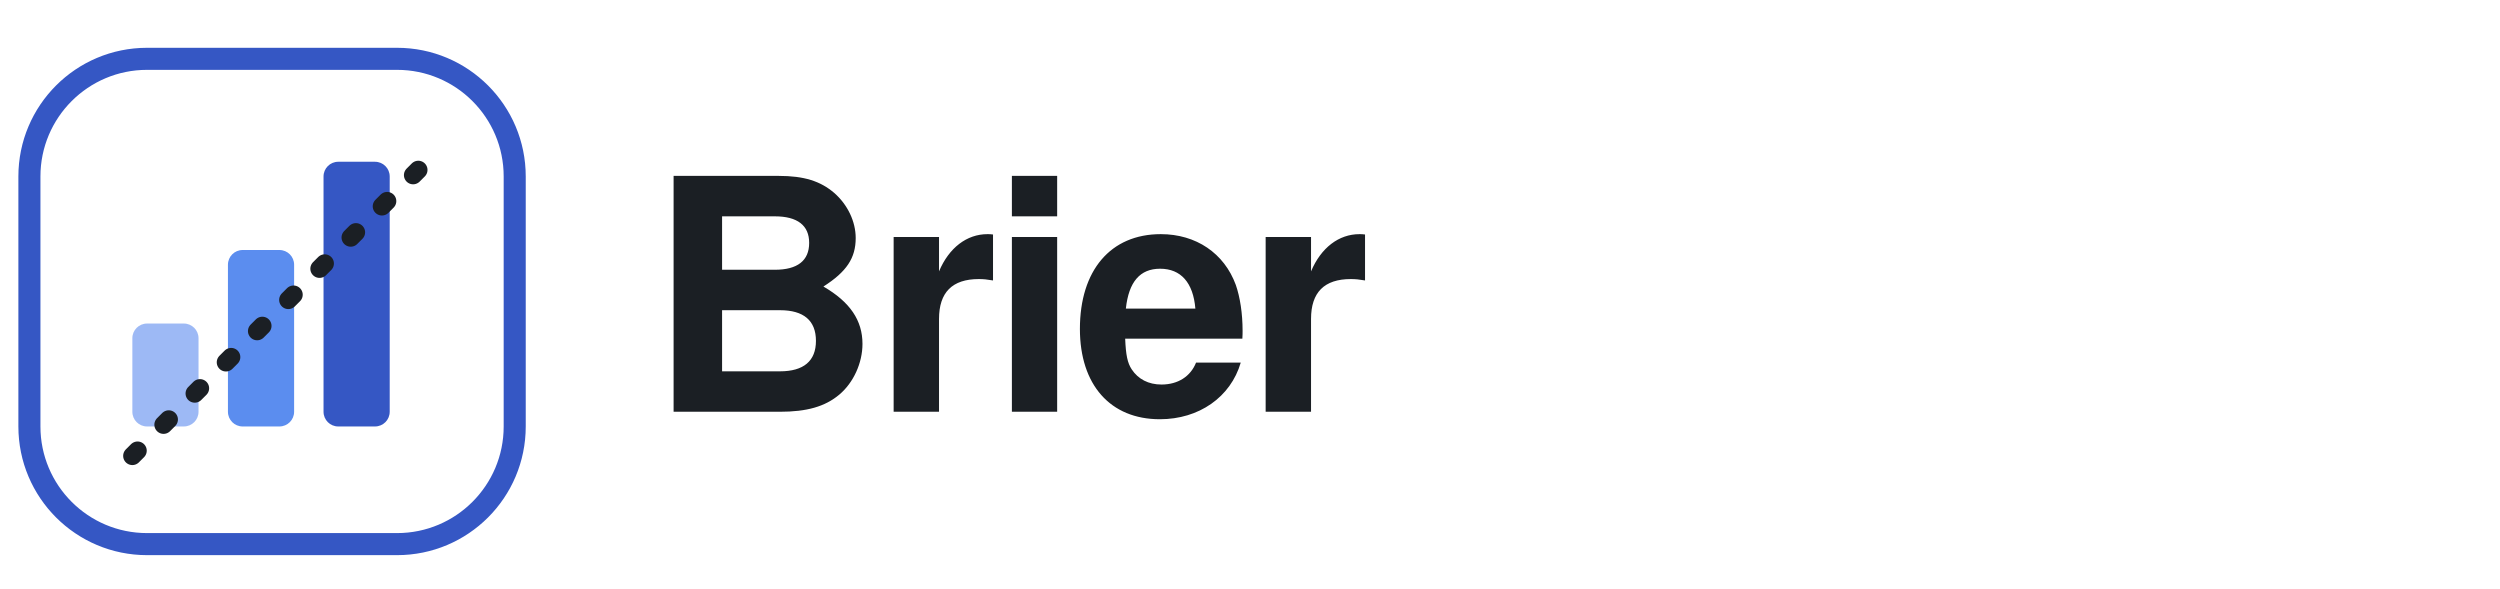
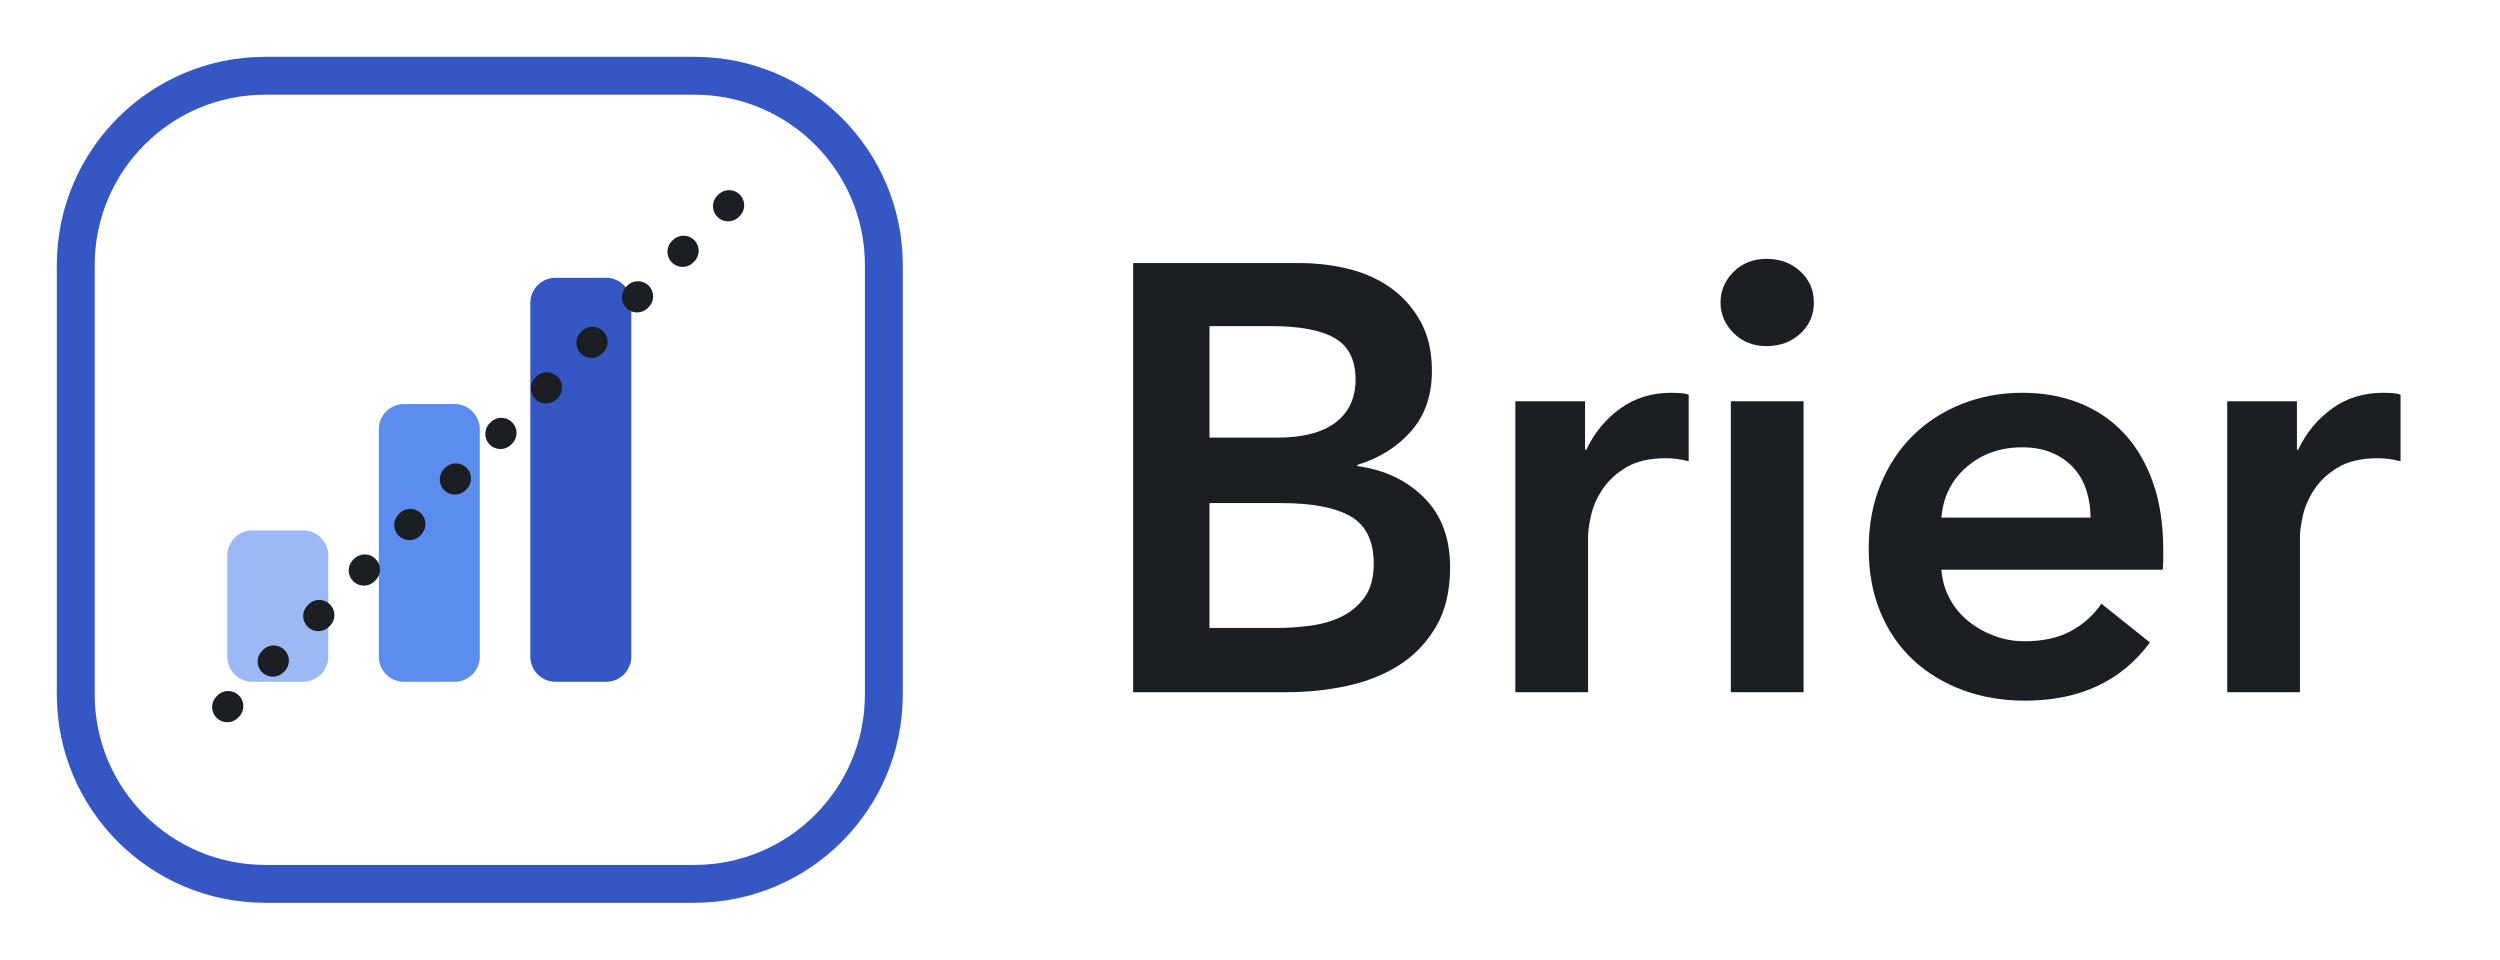
- <svg xmlns="http://www.w3.org/2000/svg" width="340" height="80" viewBox="0 0 340 80">
-   <rect x="4" y="8" width="66" height="66" rx="16" fill="none" stroke="#3557C4" stroke-width="3" />
-   <rect x="18" y="44" width="9" height="14" rx="2" fill="#9DB9F5" />
-   <rect x="31" y="34" width="9" height="24" rx="2" fill="#5B8DEF" />
-   <rect x="44" y="22" width="9" height="36" rx="2" fill="#3557C4" />
-   <path d="M18 62 L58 22" stroke="#1B1F24" stroke-width="2.5" stroke-linecap="round" stroke-dasharray="1 5" />
-   <text x="88" y="56" font-family="-apple-system, 'Segoe UI', Helvetica, Arial, sans-serif" font-size="44" font-weight="700" fill="#1B1F24" letter-spacing="-1">Brier</text>
+ <svg xmlns="http://www.w3.org/2000/svg" width="198" height="76" viewBox="0 0 198 76">
+   <rect x="6" y="6" width="64" height="64" rx="15" fill="none" stroke="#3557C4" stroke-width="3" />
+   <rect x="18" y="42" width="8" height="12" rx="2" fill="#9DB9F5" />
+   <rect x="30" y="32" width="8" height="22" rx="2" fill="#5B8DEF" />
+   <rect x="42" y="22" width="8" height="32" rx="2" fill="#3557C4" />
+   <path d="M18 56 L58 16" stroke="#1B1F24" stroke-width="2.4" stroke-linecap="round" stroke-dasharray="0.1 5" />
+   <g fill="#1B1F24" transform="translate(86 54.82)">
+     <path transform="translate(0.00 0) scale(0.048 -0.048)" d="M78 708H354Q394 708 433.0 698.5Q472 689 502.5 667.5Q533 646 552.0 612.0Q571 578 571 530Q571 470 537.0 431.0Q503 392 448 375V373Q515 364 558.0 321.0Q601 278 601 206Q601 148 578.0 108.5Q555 69 517.5 45.0Q480 21 431.5 10.5Q383 0 333 0H78ZM204 420H316Q379 420 412.0 445.0Q445 470 445 516Q445 564 411.0 584.0Q377 604 305 604H204ZM204 106H317Q341 106 369.0 109.5Q397 113 420.5 124.0Q444 135 459.5 156.0Q475 177 475 212Q475 268 437.0 290.0Q399 312 322 312H204Z" />
+     <path transform="translate(30.56 0) scale(0.048 -0.048)" d="M72 480H187V400H189Q209 442 245.0 468.0Q281 494 329 494Q336 494 344.0 493.5Q352 493 358 491V381Q346 384 337.5 385.0Q329 386 321 386Q280 386 255.0 371.0Q230 356 216.0 335.0Q202 314 197.0 292.0Q192 270 192 257V0H72Z" />
+     <path transform="translate(47.53 0) scale(0.048 -0.048)" d="M74 480H194V0H74ZM57 643Q57 672 78.5 693.5Q100 715 133 715Q166 715 188.5 694.5Q211 674 211 643Q211 612 188.5 591.5Q166 571 133 571Q100 571 78.5 592.5Q57 614 57 643Z" />
+     <path transform="translate(59.89 0) scale(0.048 -0.048)" d="M410 288Q410 311 403.5 332.0Q397 353 383.0 369.0Q369 385 347.5 394.5Q326 404 297 404Q243 404 205.5 371.5Q168 339 164 288ZM530 234Q530 226 530.0 218.0Q530 210 529 202H164Q166 176 177.5 154.5Q189 133 208.0 117.5Q227 102 251.0 93.0Q275 84 301 84Q346 84 377.0 100.5Q408 117 428 146L508 82Q437 -14 302 -14Q246 -14 199.0 3.5Q152 21 117.5 53.0Q83 85 63.5 131.5Q44 178 44 237Q44 295 63.5 342.5Q83 390 117.0 423.5Q151 457 197.5 475.5Q244 494 298 494Q348 494 390.5 477.5Q433 461 464.0 428.5Q495 396 512.5 347.5Q530 299 530 234Z" />
+     <path transform="translate(86.94 0) scale(0.048 -0.048)" d="M72 480H187V400H189Q209 442 245.0 468.0Q281 494 329 494Q336 494 344.0 493.5Q352 493 358 491V381Q346 384 337.5 385.0Q329 386 321 386Q280 386 255.0 371.0Q230 356 216.0 335.0Q202 314 197.0 292.0Q192 270 192 257V0H72Z" />
+   </g>
</svg>
